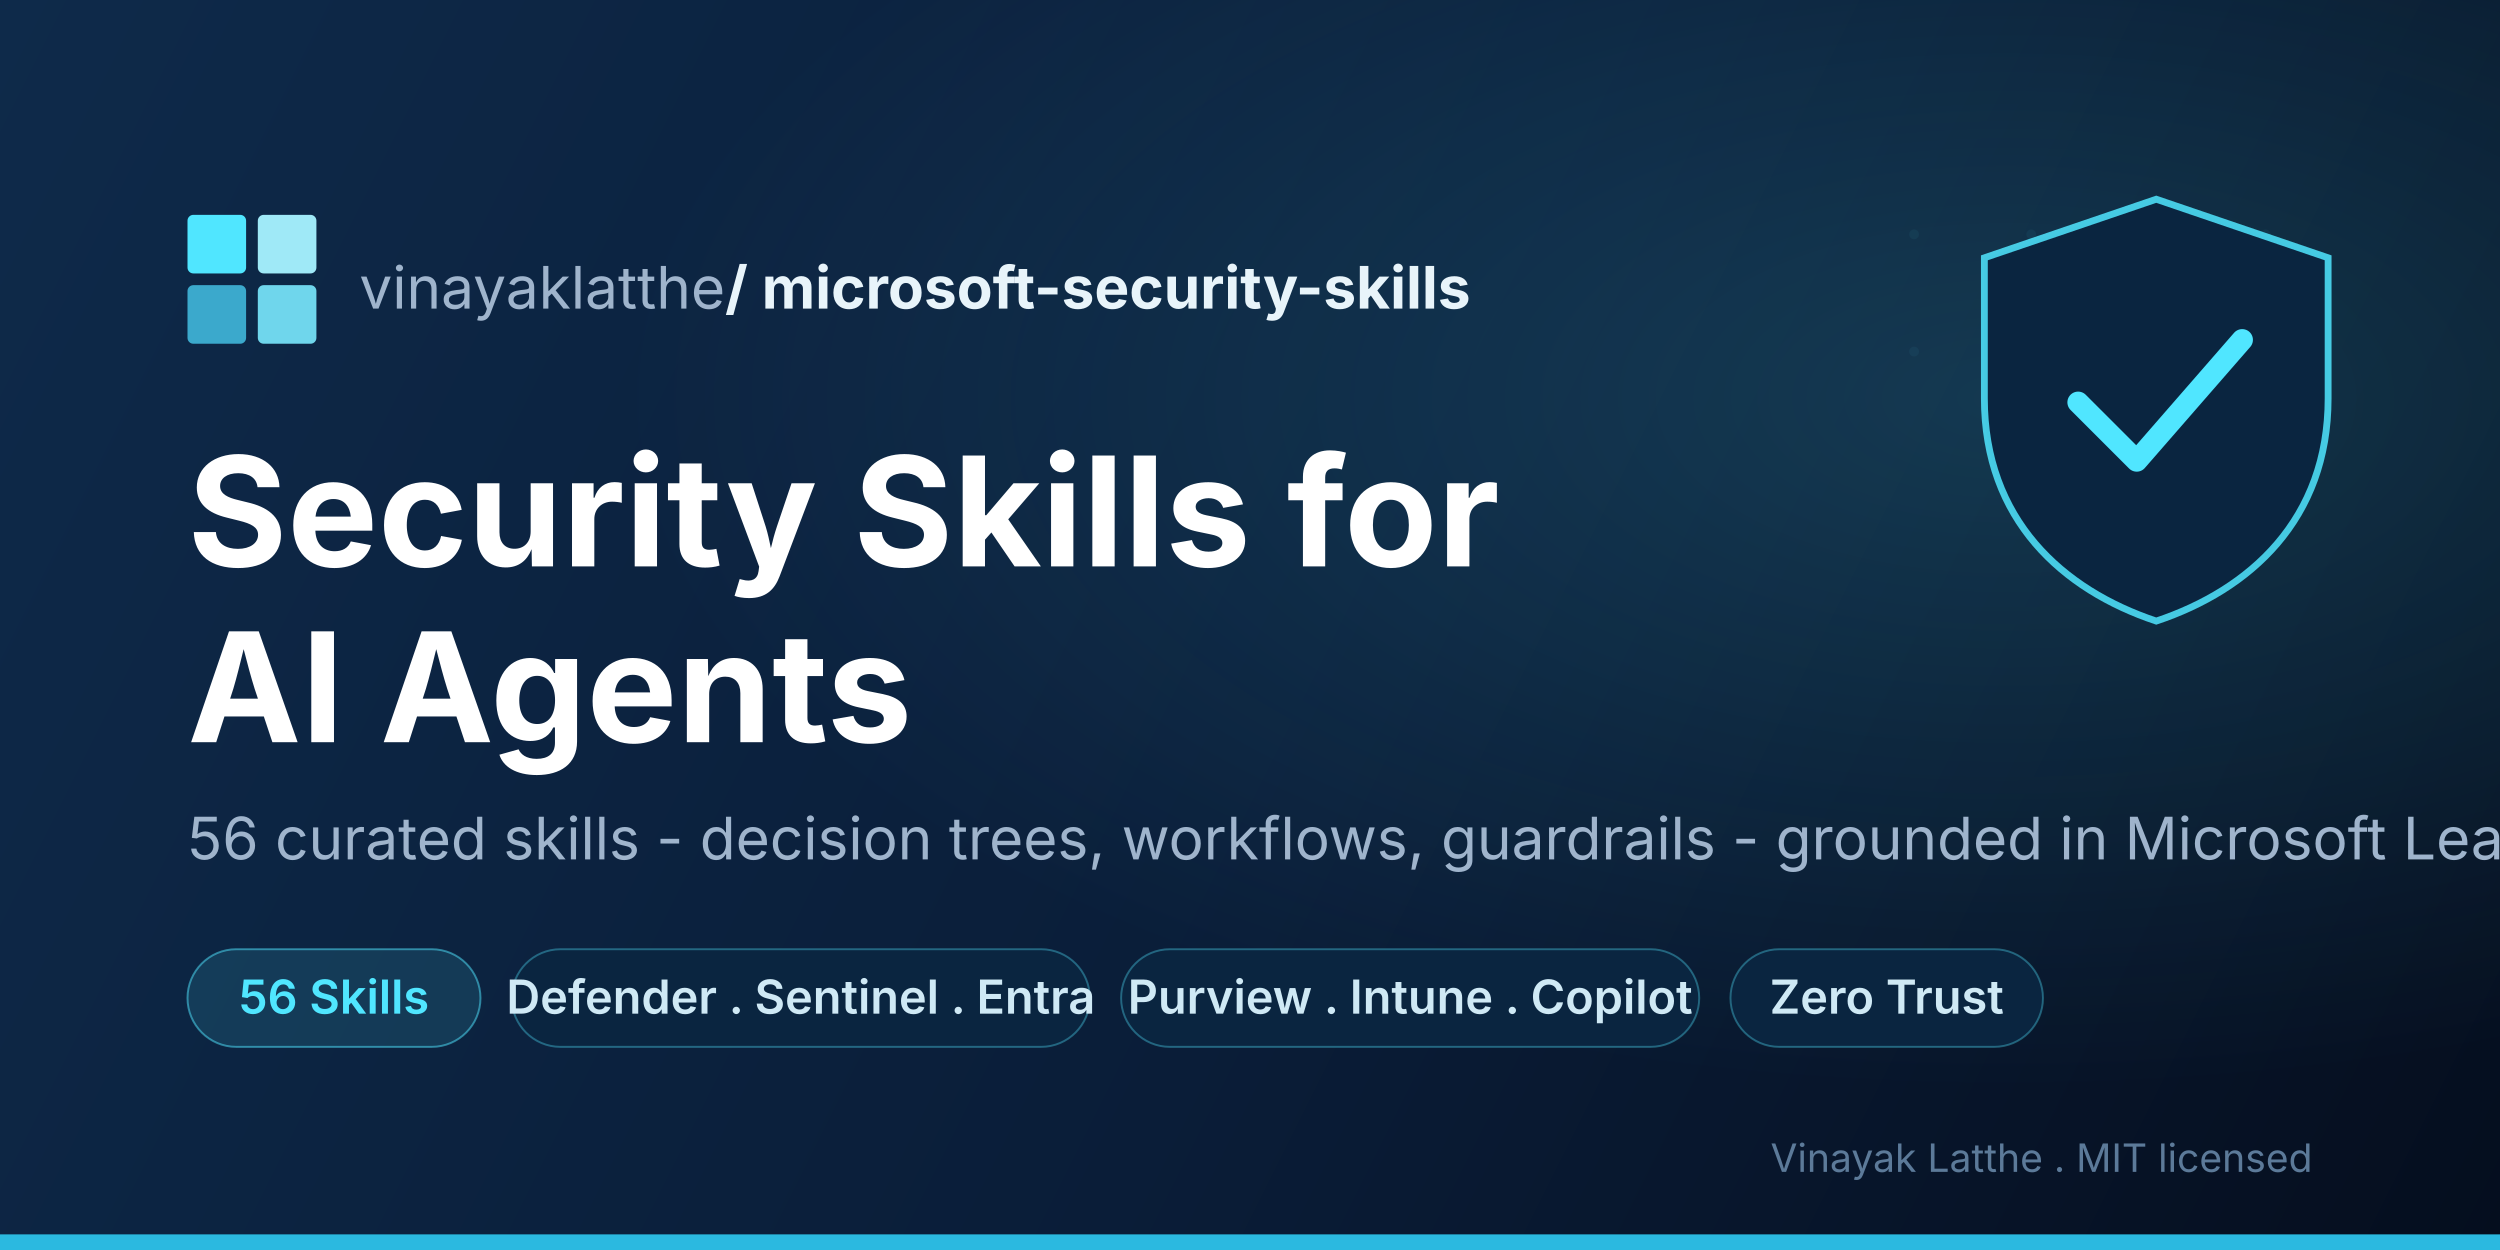
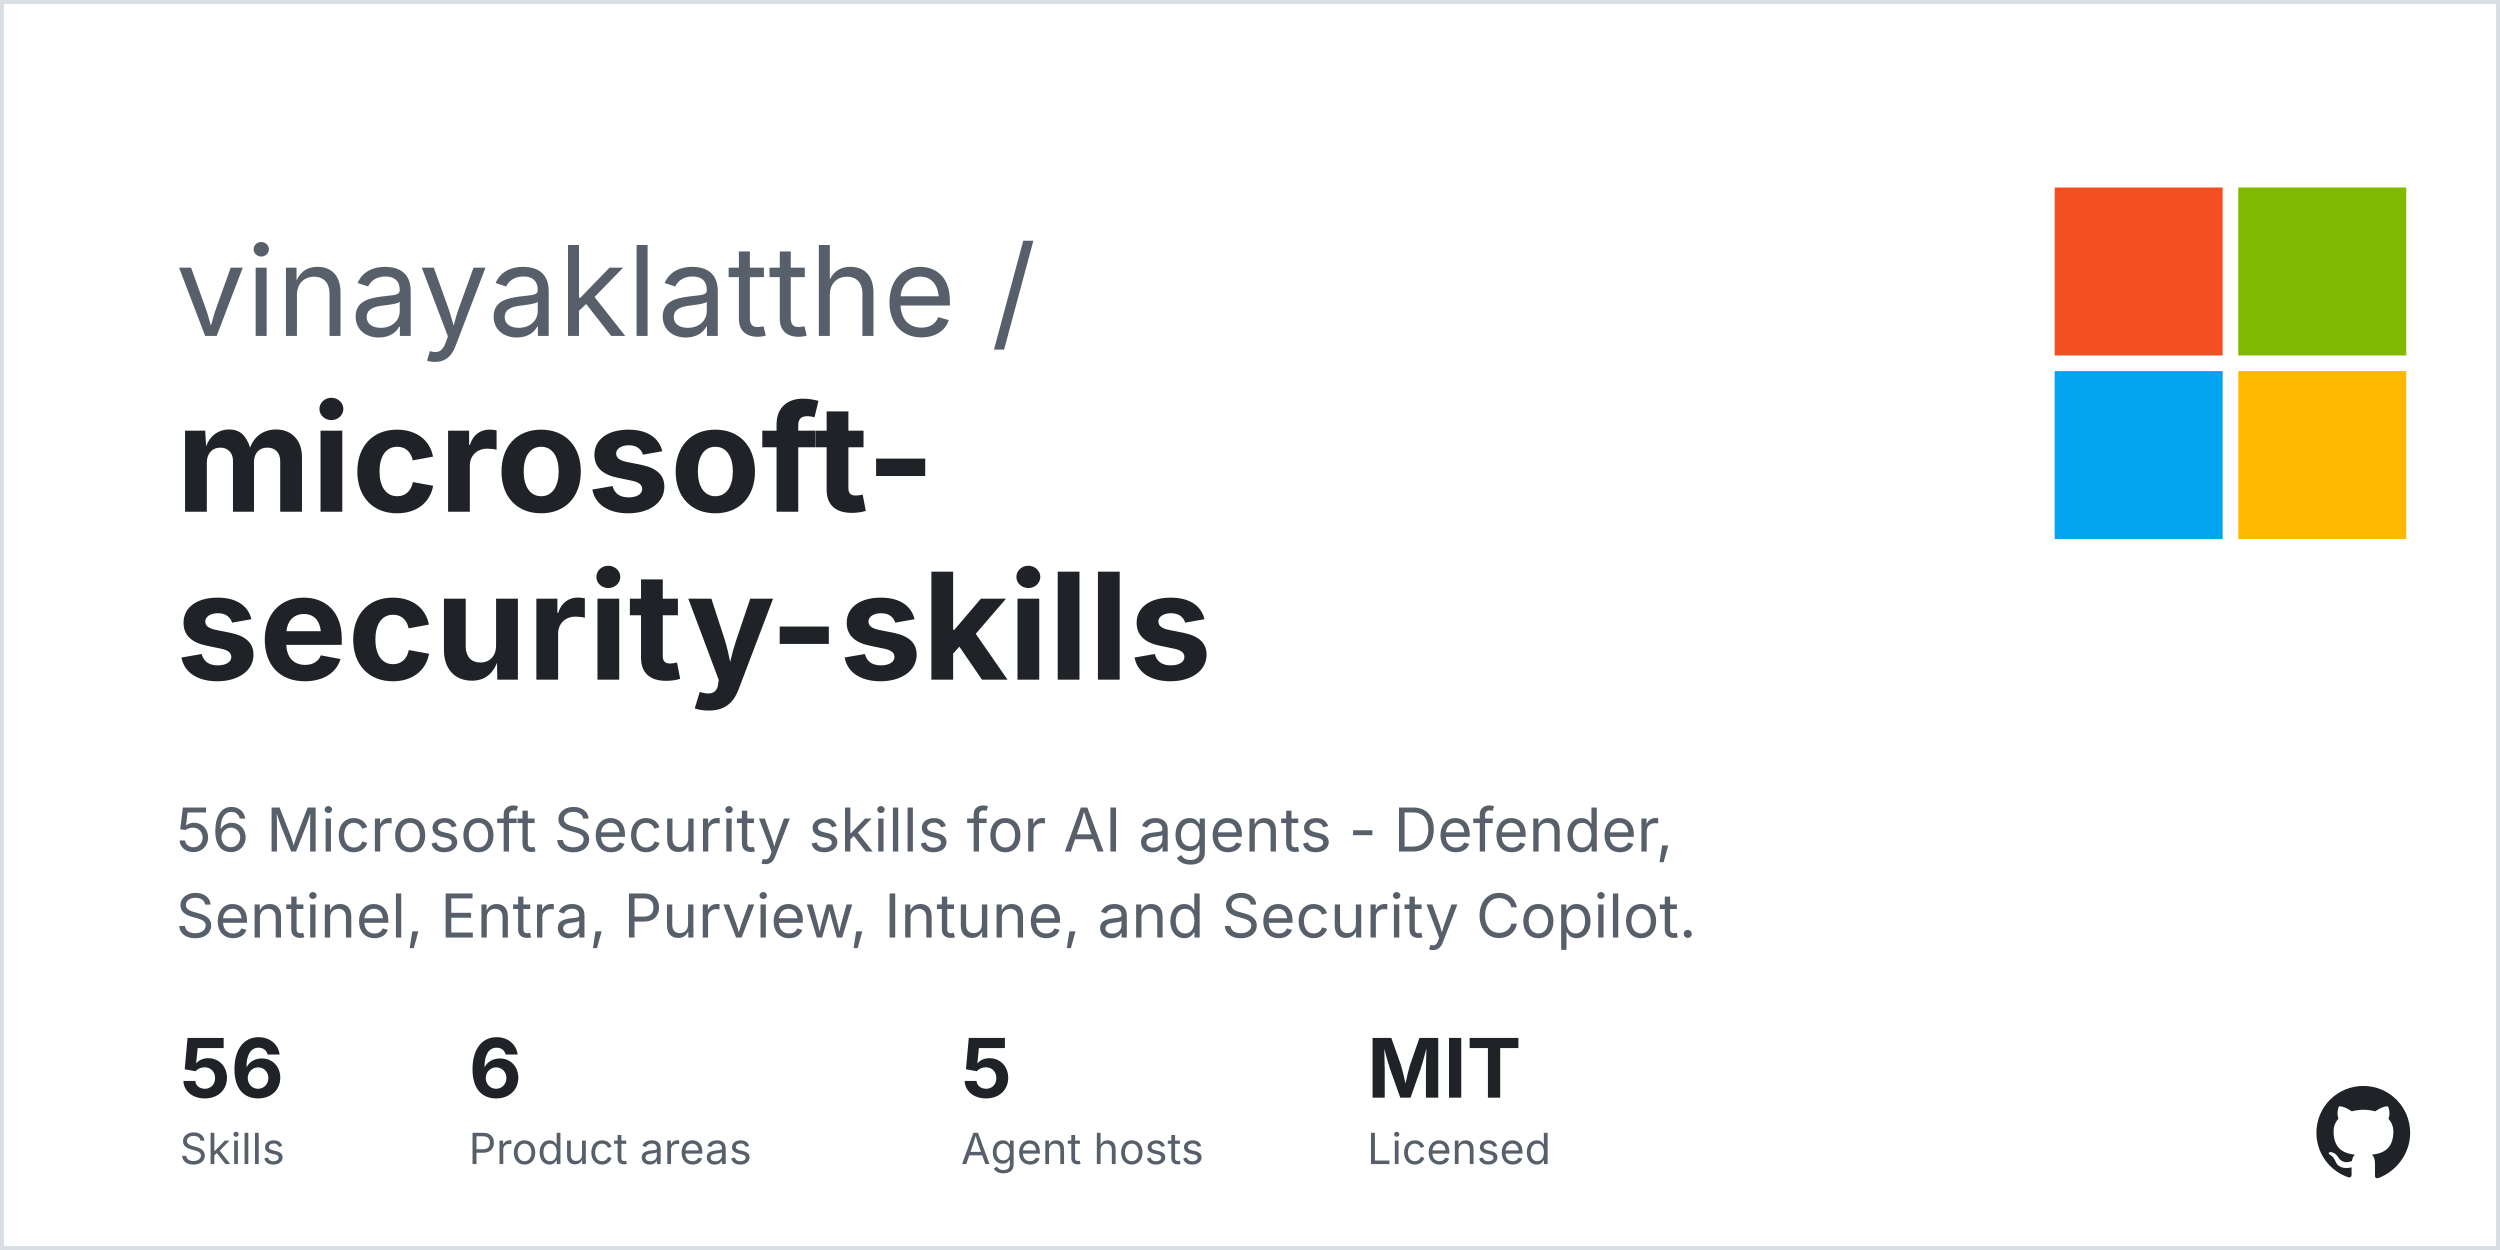
- <svg xmlns="http://www.w3.org/2000/svg" width="1280" height="640" viewBox="0 0 1280 640" fill="none" role="img" aria-label="Microsoft Security Skills">
-   <defs>
-     <linearGradient id="bg" x1="0" y1="0" x2="1280" y2="640" gradientUnits="userSpaceOnUse">
-       <stop offset="0" stop-color="#0E2A4A" />
-       <stop offset="0.55" stop-color="#0A1D38" />
-       <stop offset="1" stop-color="#050E1E" />
-     </linearGradient>
-     <linearGradient id="cyan" x1="0" y1="0" x2="0" y2="640" gradientUnits="userSpaceOnUse">
-       <stop offset="0" stop-color="#50E6FF" />
-       <stop offset="1" stop-color="#2BB9E0" />
-     </linearGradient>
-     <radialGradient id="glow" cx="0.8" cy="0.32" r="0.55">
-       <stop offset="0" stop-color="#50E6FF" stop-opacity="0.16" />
-       <stop offset="1" stop-color="#50E6FF" stop-opacity="0" />
-     </radialGradient>
-   </defs>
-   <rect width="1280" height="640" fill="url(#bg)" />
-   <rect width="1280" height="640" fill="url(#glow)" />
-   <rect x="0" y="632" width="1280" height="8" fill="url(#cyan)" />
-   <g fill="#50E6FF" fill-opacity="0.05">
-     <circle cx="980" cy="120" r="2.5" />
-     <circle cx="1040" cy="120" r="2.5" />
-     <circle cx="1100" cy="120" r="2.5" />
-     <circle cx="1160" cy="120" r="2.5" />
-     <circle cx="980" cy="180" r="2.5" />
-     <circle cx="1040" cy="180" r="2.5" />
-     <circle cx="1100" cy="180" r="2.5" />
-     <circle cx="1160" cy="180" r="2.5" />
+ <svg xmlns="http://www.w3.org/2000/svg" width="1280" height="640" viewBox="0 0 1280 640" fill="none" role="img" aria-label="microsoft-security-skills">
+   <rect width="1280" height="640" fill="#FFFFFF" />
+   <rect x="1" y="1" width="1278" height="638" fill="none" stroke="#D8DEE4" stroke-width="2" />
+   <text x="90" y="172" font-family="Segoe UI, Inter, Arial, sans-serif" font-size="64" font-weight="400" fill="#57606A">vinayaklatthe /</text>
+   <text x="90" y="262" font-family="Segoe UI, Inter, Arial, sans-serif" font-size="76" font-weight="700" fill="#1F2328">microsoft-</text>
+   <text x="90" y="348" font-family="Segoe UI, Inter, Arial, sans-serif" font-size="76" font-weight="700" fill="#1F2328">security-skills</text>
+   <text x="90" y="436" font-family="Segoe UI, Inter, Arial, sans-serif" font-size="31" font-weight="400" fill="#57606A">56 Microsoft Security skills for AI agents - Defender,</text>
+   <text x="90" y="480" font-family="Segoe UI, Inter, Arial, sans-serif" font-size="31" font-weight="400" fill="#57606A">Sentinel, Entra, Purview, Intune, and Security Copilot.</text>
+   <g>
+     <text x="92" y="562" font-family="Segoe UI, Inter, Arial, sans-serif" font-size="42" font-weight="700" fill="#1F2328">56</text>
+     <text x="92" y="596" font-family="Segoe UI, Inter, Arial, sans-serif" font-size="22" font-weight="400" fill="#57606A">Skills</text>
+     <text x="240" y="562" font-family="Segoe UI, Inter, Arial, sans-serif" font-size="42" font-weight="700" fill="#1F2328">6</text>
+     <text x="240" y="596" font-family="Segoe UI, Inter, Arial, sans-serif" font-size="22" font-weight="400" fill="#57606A">Product areas</text>
+     <text x="492" y="562" font-family="Segoe UI, Inter, Arial, sans-serif" font-size="42" font-weight="700" fill="#1F2328">5</text>
+     <text x="492" y="596" font-family="Segoe UI, Inter, Arial, sans-serif" font-size="22" font-weight="400" fill="#57606A">Agent hosts</text>
+     <text x="700" y="562" font-family="Segoe UI, Inter, Arial, sans-serif" font-size="42" font-weight="700" fill="#1F2328">MIT</text>
+     <text x="700" y="596" font-family="Segoe UI, Inter, Arial, sans-serif" font-size="22" font-weight="400" fill="#57606A">Licensed</text>
  </g>
-   <g transform="translate(96, 110)">
-     <rect x="0" y="0" width="30" height="30" rx="3" fill="#50E6FF" />
-     <rect x="36" y="0" width="30" height="30" rx="3" fill="#9FE9F7" />
-     <rect x="0" y="36" width="30" height="30" rx="3" fill="#3BA9CC" />
-     <rect x="36" y="36" width="30" height="30" rx="3" fill="#6FD6EC" />
-     <text x="88" y="48" font-family="Segoe UI, Inter, Arial, sans-serif" font-size="30" font-weight="400" fill="#9FB4CC">vinayaklatthe<tspan font-weight="700" fill="#E8F4FA"> / microsoft-security-skills</tspan>
-     </text>
+   <g transform="translate(1052, 96)">
+     <rect x="0" y="0" width="86" height="86" fill="#F25022" />
+     <rect x="94" y="0" width="86" height="86" fill="#7FBA00" />
+     <rect x="0" y="94" width="86" height="86" fill="#00A4EF" />
+     <rect x="94" y="94" width="86" height="86" fill="#FFB900" />
  </g>
-   <text x="96" y="290" font-family="Segoe UI, Inter, Arial, sans-serif" font-size="78" font-weight="700" fill="#FFFFFF">Security Skills for</text>
-   <text x="96" y="380" font-family="Segoe UI, Inter, Arial, sans-serif" font-size="78" font-weight="700" fill="#FFFFFF">AI Agents</text>
-   <text x="96" y="440" font-family="Segoe UI, Inter, Arial, sans-serif" font-size="30" font-weight="400" fill="#9FB4CC">56 curated skills - decision trees, workflows, guardrails - grounded in Microsoft Learn</text>
-   <g font-family="Segoe UI, Inter, Arial, sans-serif" font-size="24" font-weight="600">
-     <rect x="96" y="486" width="150" height="50" rx="25" fill="#50E6FF" fill-opacity="0.12" stroke="#50E6FF" stroke-opacity="0.5" />
-     <text x="171" y="519" fill="#50E6FF" text-anchor="middle">56 Skills</text>
-     <rect x="262" y="486" width="296" height="50" rx="25" fill="#0A2540" stroke="#50E6FF" stroke-opacity="0.35" />
-     <text x="410" y="519" fill="#CFE9F5" text-anchor="middle">Defender . Sentinel . Entra</text>
-     <rect x="574" y="486" width="296" height="50" rx="25" fill="#0A2540" stroke="#50E6FF" stroke-opacity="0.35" />
-     <text x="722" y="519" fill="#CFE9F5" text-anchor="middle">Purview . Intune . Copilot</text>
-     <rect x="886" y="486" width="160" height="50" rx="25" fill="#0A2540" stroke="#50E6FF" stroke-opacity="0.35" />
-     <text x="966" y="519" fill="#CFE9F5" text-anchor="middle">Zero Trust</text>
+   <g transform="translate(1186, 556)" fill="#1F2328">
+     <path d="M24 0C10.7 0 0 10.7 0 24c0 10.6 6.9 19.6 16.4 22.8 1.2.2 1.6-.5 1.6-1.1v-4c-6.7 1.5-8.1-2.8-8.1-2.8-1.1-2.8-2.7-3.5-2.7-3.5-2.2-1.5.2-1.5.2-1.5 2.4.2 3.7 2.5 3.7 2.5 2.2 3.7 5.7 2.6 7.1 2 .2-1.6.8-2.6 1.5-3.2-5.3-.6-10.9-2.7-10.9-11.9 0-2.6.9-4.8 2.5-6.5-.2-.6-1.1-3 .2-6.3 0 0 2-.6 6.6 2.5 1.9-.5 4-.8 6-.8s4.1.3 6 .8c4.6-3.1 6.6-2.5 6.6-2.5 1.3 3.3.5 5.7.2 6.3 1.5 1.7 2.5 3.9 2.5 6.5 0 9.2-5.6 11.3-11 11.9.9.7 1.6 2.2 1.6 4.4v6.5c0 .6.4 1.4 1.7 1.1C41.1 43.6 48 34.6 48 24 48 10.7 37.3 0 24 0z" />
  </g>
-   <g transform="translate(1000, 96)">
-     <path d="M104 6 L192 36 V108 C192 170 152 206 104 222 C56 206 16 170 16 108 V36 Z" fill="#0A2540" stroke="#50E6FF" stroke-width="3.5" stroke-opacity="0.85" />
-     <path d="M64 110 L94 140 L148 78" fill="none" stroke="#50E6FF" stroke-width="11" stroke-linecap="round" stroke-linejoin="round" />
-   </g>
-   <text x="1184" y="600" font-family="Segoe UI, Inter, Arial, sans-serif" font-size="20" fill="#5C7A99" text-anchor="end">Vinayak Latthe . MIT licensed</text>
</svg>
